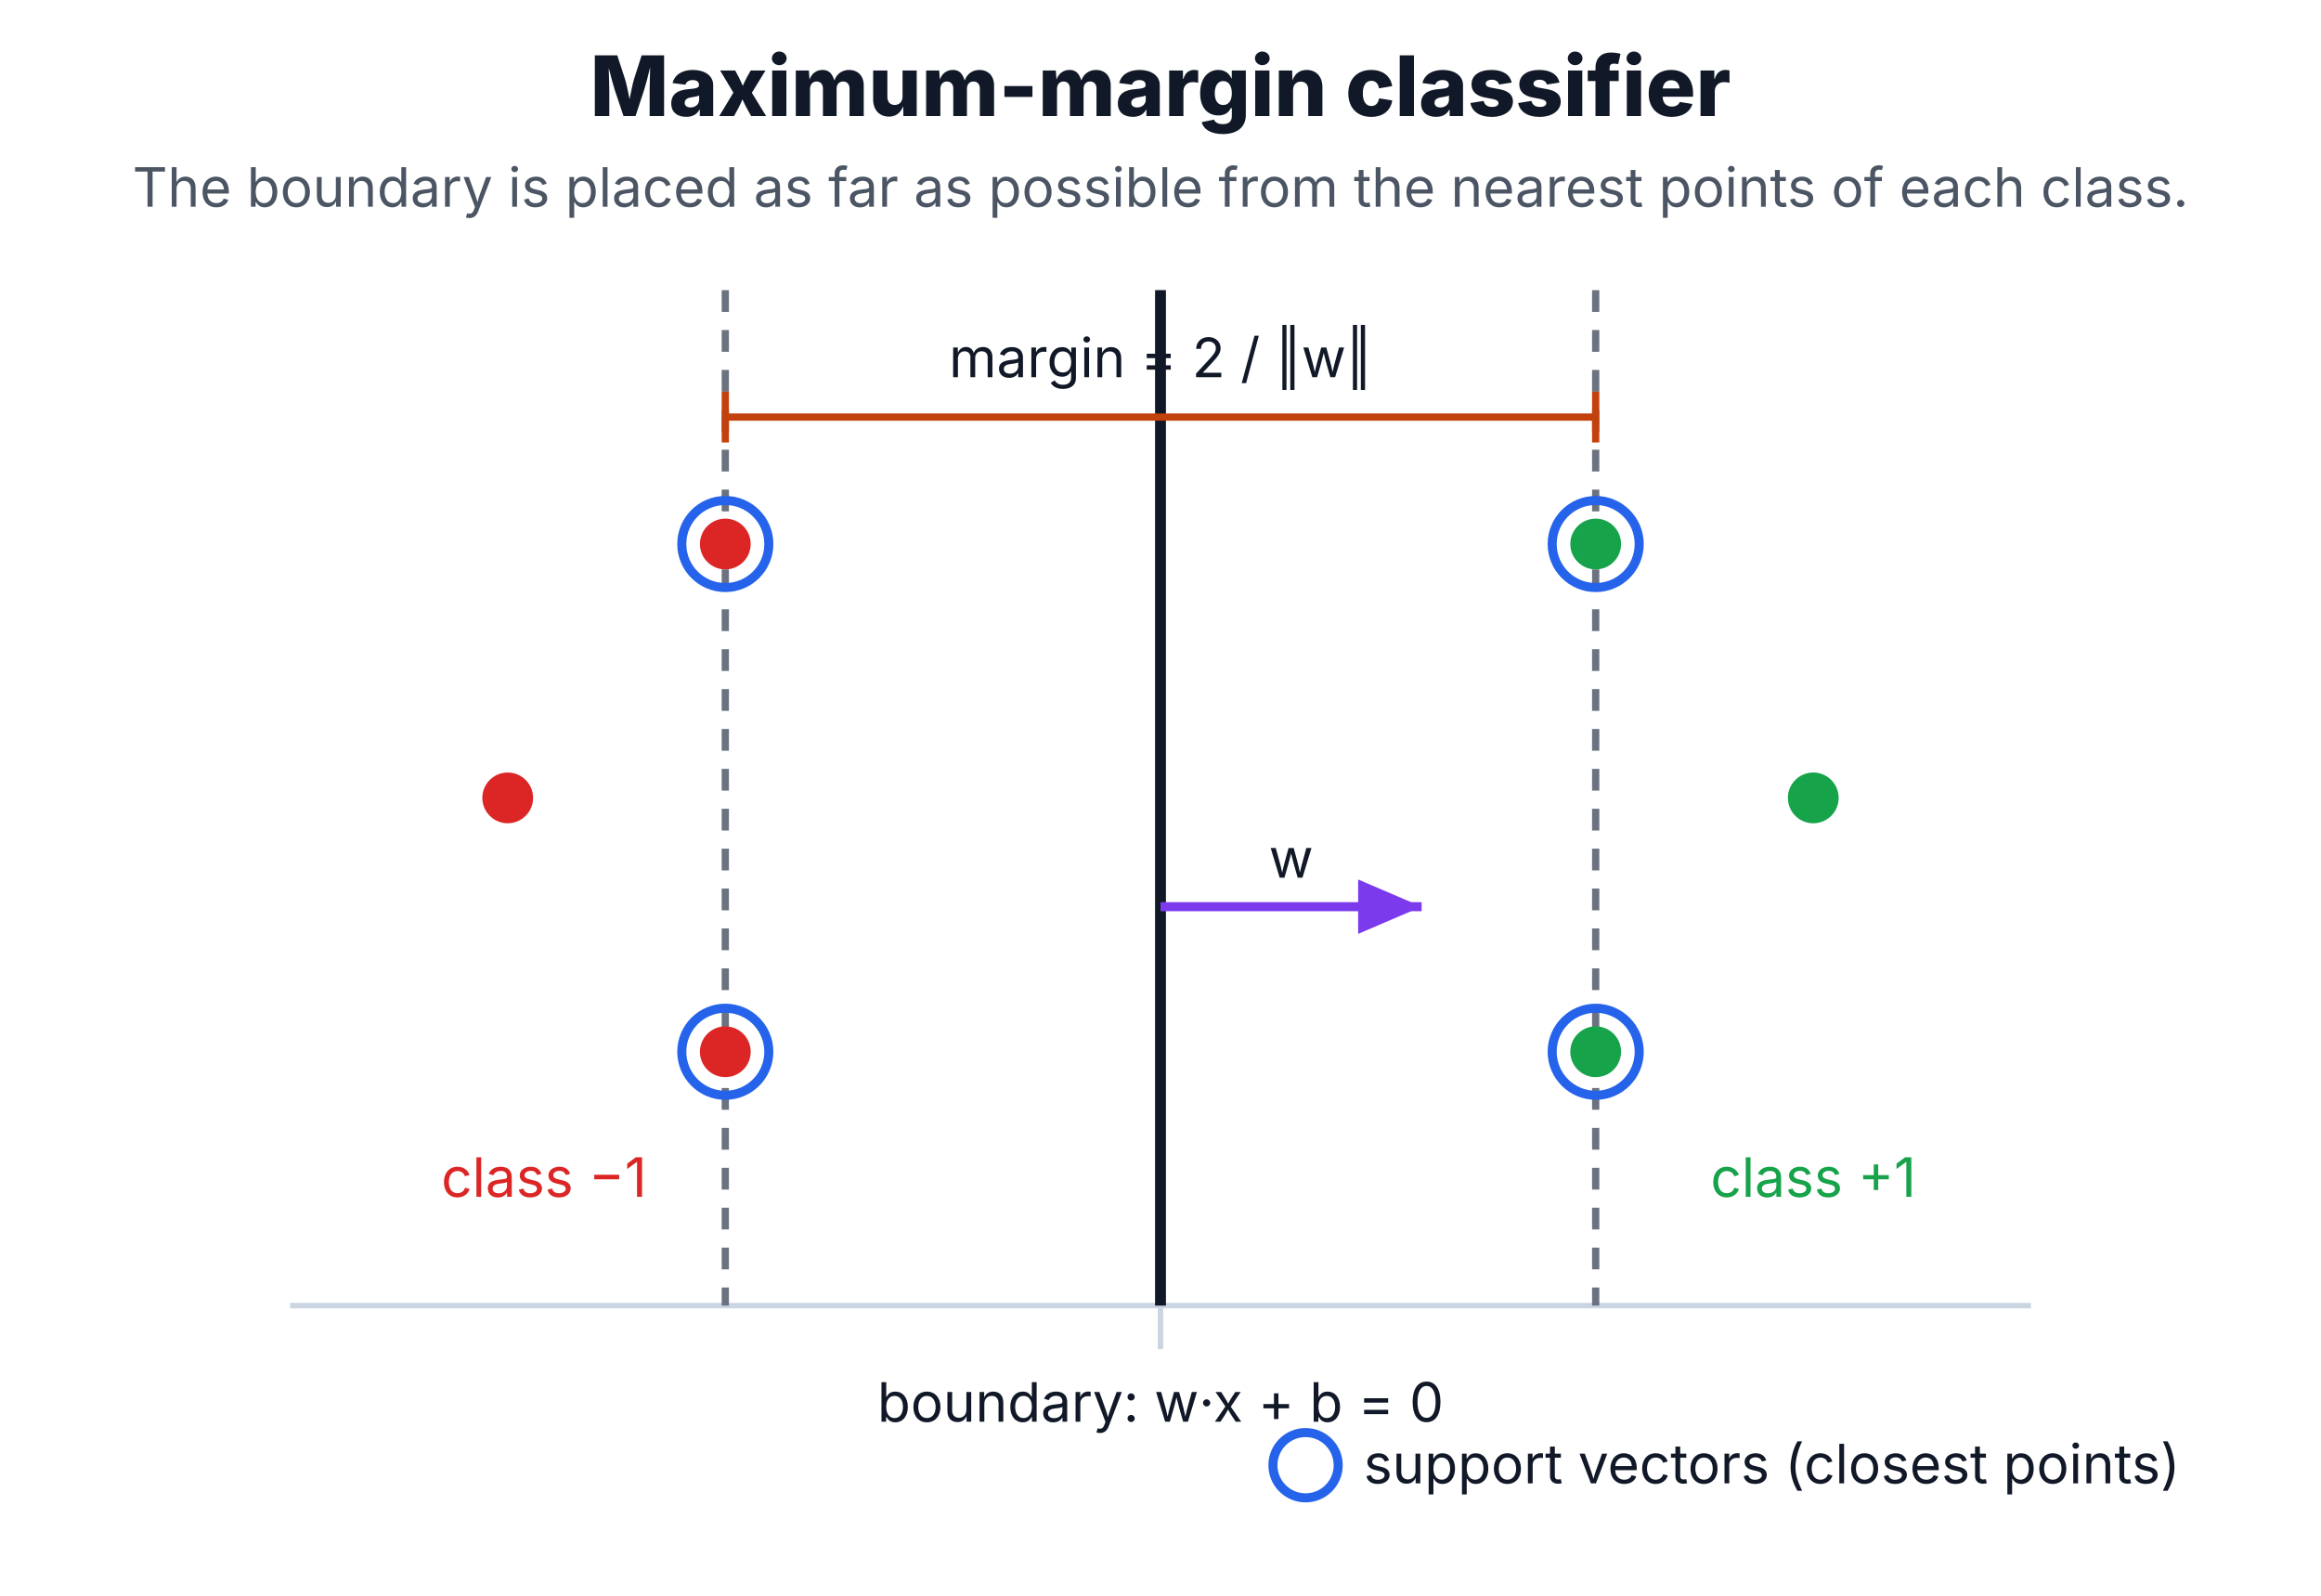
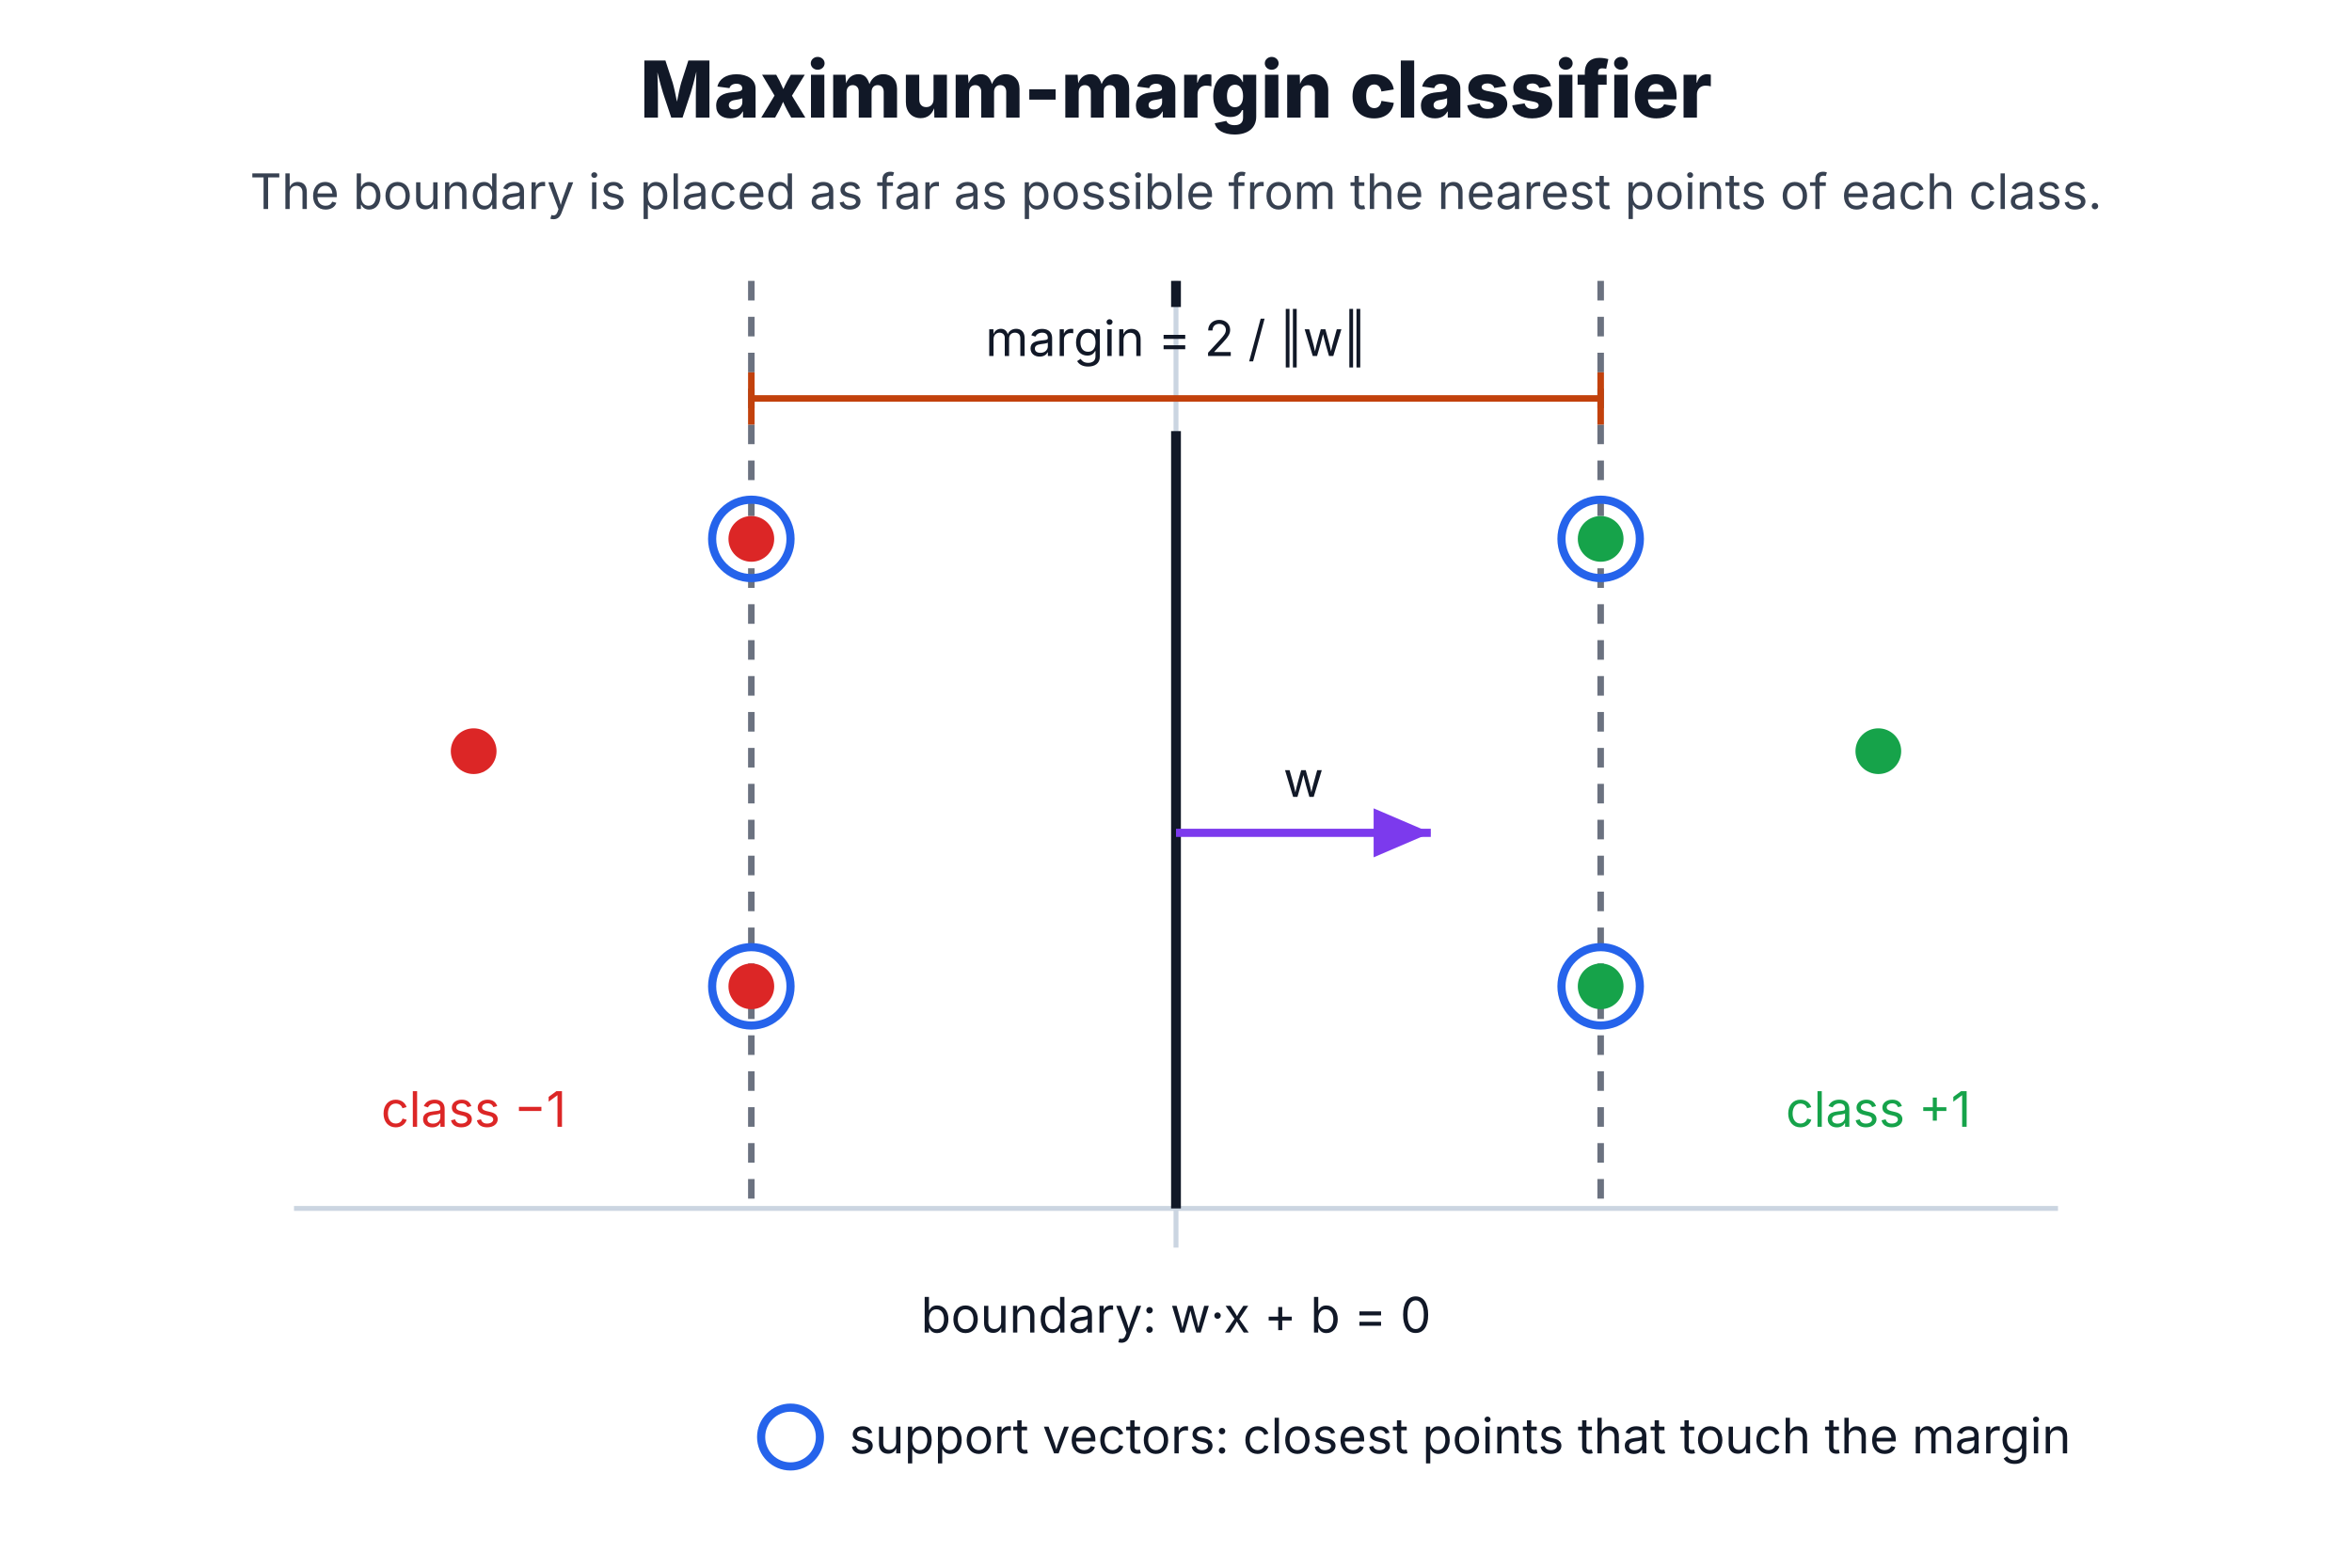
- <svg xmlns="http://www.w3.org/2000/svg" width="640" height="440" viewBox="0 0 640 440" role="img" aria-labelledby="title desc">
+ <svg xmlns="http://www.w3.org/2000/svg" width="720" height="480" viewBox="0 0 720 480" role="img" aria-labelledby="title desc">
  <style>
    text { fill: #111827; font-family: Inter, ui-sans-serif, system-ui, -apple-system, BlinkMacSystemFont, "Segoe UI", sans-serif; }
-     .muted { fill: #4b5563; }
+     .muted { fill: #374151; }
    .small { font-size: 15px; }
    .axis { stroke: #cbd5e1; stroke-width: 1.5; }
    .boundary { stroke: #111827; stroke-width: 3; }
    .margin { stroke: #6b7280; stroke-width: 2; stroke-dasharray: 6 5; }
    .pos { fill: #16a34a; }
    .neg { fill: #dc2626; }
    .sv { fill: none; stroke: #2563eb; stroke-width: 2.5; }
    .warrow { stroke: #7c3aed; stroke-width: 2.5; }
    .mspan { stroke: #c2410c; stroke-width: 2; }
  </style>
-   <text x="320" y="32" text-anchor="middle" font-size="23" font-weight="800">Maximum-margin classifier</text>
-   <text x="320" y="57" text-anchor="middle" font-size="15" class="muted">The boundary is placed as far as possible from the nearest points of each class.</text>
-   <line class="axis" x1="80" y1="360" x2="560" y2="360" />
-   <line class="axis" x1="320" y1="80" x2="320" y2="372" />
-   <line class="margin" x1="200" y1="80" x2="200" y2="360" />
-   <line class="margin" x1="440" y1="80" x2="440" y2="360" />
-   <line class="boundary" x1="320" y1="80" x2="320" y2="360" />
-   <text x="320" y="392" text-anchor="middle" class="small">boundary: w·x + b = 0</text>
-   <line class="mspan" x1="200" y1="115" x2="440" y2="115" />
-   <line class="mspan" x1="200" y1="108" x2="200" y2="122" />
-   <line class="mspan" x1="440" y1="108" x2="440" y2="122" />
-   <text x="320" y="104" text-anchor="middle" class="small" fill="#c2410c">margin = 2 / ‖w‖</text>
-   <line class="warrow" x1="320" y1="250" x2="392" y2="250" marker-end="url(#wtip)" />
-   <text x="356" y="242" text-anchor="middle" class="small" fill="#6d28d9">w</text>
  <defs>
    <marker id="wtip" markerWidth="10" markerHeight="10" refX="7" refY="3" orient="auto">
      <path d="M0,0 L7,3 L0,6 Z" fill="#7c3aed" />
    </marker>
  </defs>
-   <circle class="pos" cx="440" cy="290" r="7" />
-   <circle class="sv" cx="440" cy="290" r="12" />
-   <circle class="pos" cx="440" cy="150" r="7" />
-   <circle class="sv" cx="440" cy="150" r="12" />
-   <circle class="pos" cx="500" cy="220" r="7" />
-   <text x="500" y="330" text-anchor="middle" class="small pos" fill="#15803d">class +1</text>
-   <circle class="neg" cx="200" cy="290" r="7" />
-   <circle class="sv" cx="200" cy="290" r="12" />
-   <circle class="neg" cx="200" cy="150" r="7" />
-   <circle class="sv" cx="200" cy="150" r="12" />
-   <circle class="neg" cx="140" cy="220" r="7" />
-   <text x="150" y="330" text-anchor="middle" class="small neg" fill="#b91c1c">class −1</text>
-   <circle class="sv" cx="360" cy="404" r="9" />
-   <text x="376" y="409" class="small">support vectors (closest points)</text>
+   <text x="360" y="36" text-anchor="middle" font-size="24" font-weight="800">Maximum-margin classifier</text>
+   <text x="360" y="64" text-anchor="middle" font-size="15" class="muted">The boundary is placed as far as possible from the nearest points of each class.</text>
+   <line class="axis" x1="90" y1="370" x2="630" y2="370" />
+   <line class="axis" x1="360" y1="86" x2="360" y2="382" />
+   <line class="margin" x1="230" y1="86" x2="230" y2="370" />
+   <line class="margin" x1="490" y1="86" x2="490" y2="370" />
+   <line class="boundary" x1="360" y1="86" x2="360" y2="94" />
+   <line class="boundary" x1="360" y1="132" x2="360" y2="370" />
+   <text x="360" y="408" text-anchor="middle" class="small">boundary: w·x + b = 0</text>
+   <line class="mspan" x1="230" y1="122" x2="490" y2="122" />
+   <line class="mspan" x1="230" y1="114" x2="230" y2="130" />
+   <line class="mspan" x1="490" y1="114" x2="490" y2="130" />
+   <text x="360" y="109" text-anchor="middle" class="small">margin = 2 / ‖w‖</text>
+   <line class="warrow" x1="360" y1="255" x2="438" y2="255" marker-end="url(#wtip)" />
+   <text x="399" y="244" text-anchor="middle" class="small">w</text>
+   <circle class="pos" cx="490" cy="302" r="7" />
+   <circle class="sv" cx="490" cy="302" r="12" />
+   <circle class="pos" cx="490" cy="165" r="7" />
+   <circle class="sv" cx="490" cy="165" r="12" />
+   <circle class="pos" cx="575" cy="230" r="7" />
+   <text x="575" y="345" text-anchor="middle" class="small pos" fill="#15803d">class +1</text>
+   <circle class="neg" cx="230" cy="302" r="7" />
+   <circle class="sv" cx="230" cy="302" r="12" />
+   <circle class="neg" cx="230" cy="165" r="7" />
+   <circle class="sv" cx="230" cy="165" r="12" />
+   <circle class="neg" cx="145" cy="230" r="7" />
+   <text x="145" y="345" text-anchor="middle" class="small neg" fill="#b91c1c">class −1</text>
+   <circle class="sv" cx="242" cy="440" r="9" />
+   <text x="260" y="445" class="small">support vectors: closest points that touch the margin</text>
</svg>
